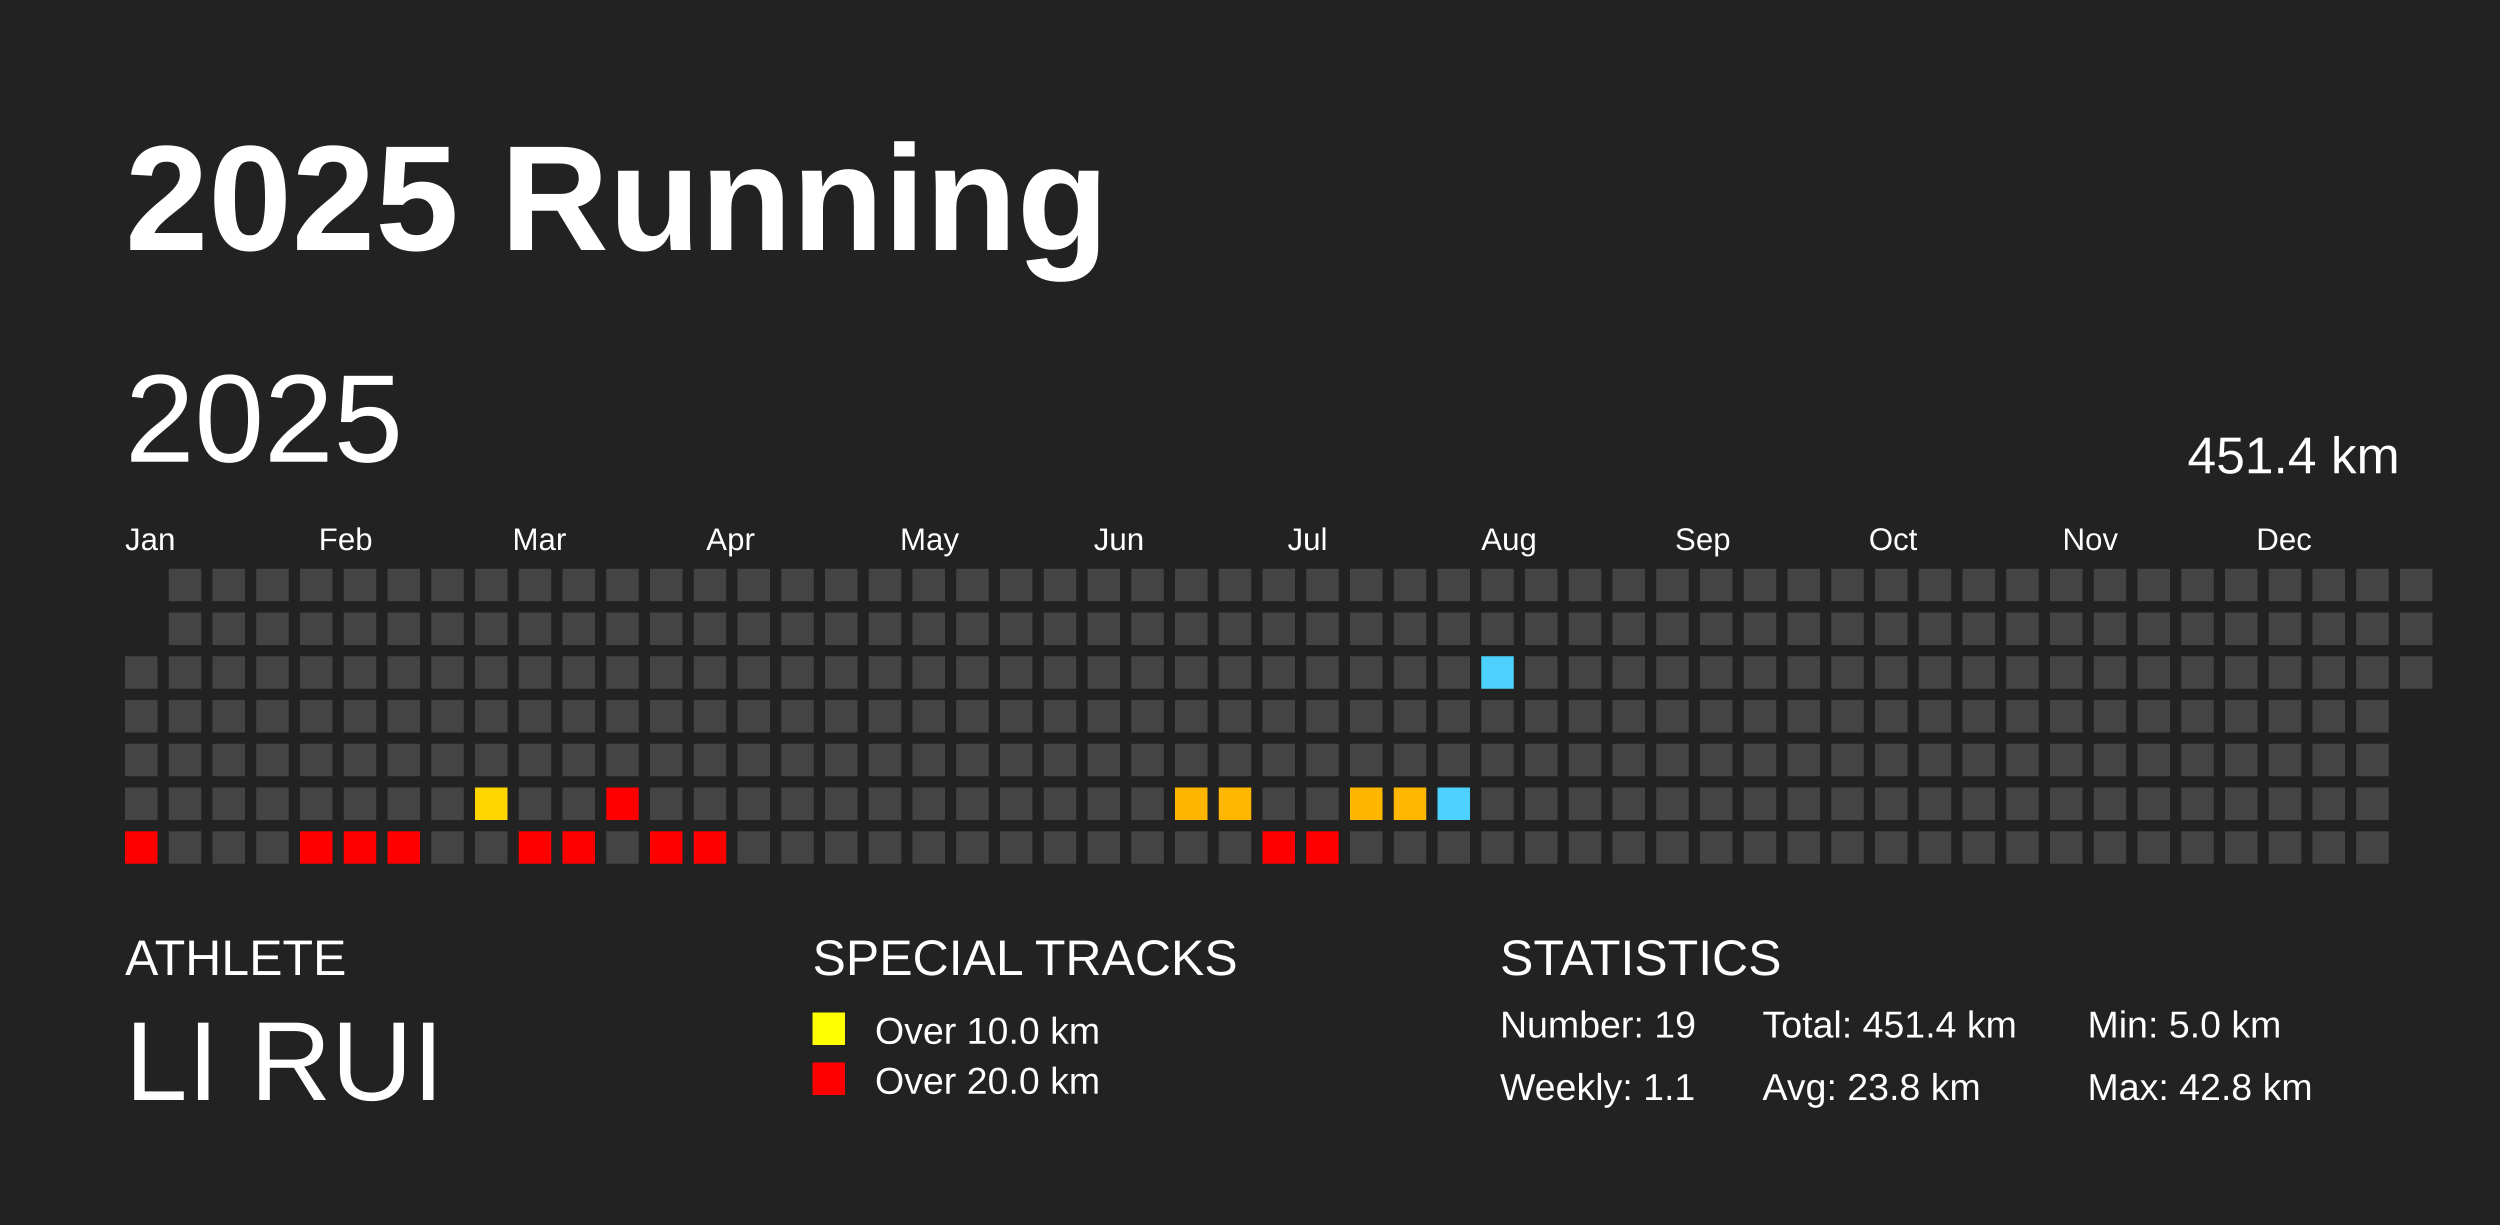
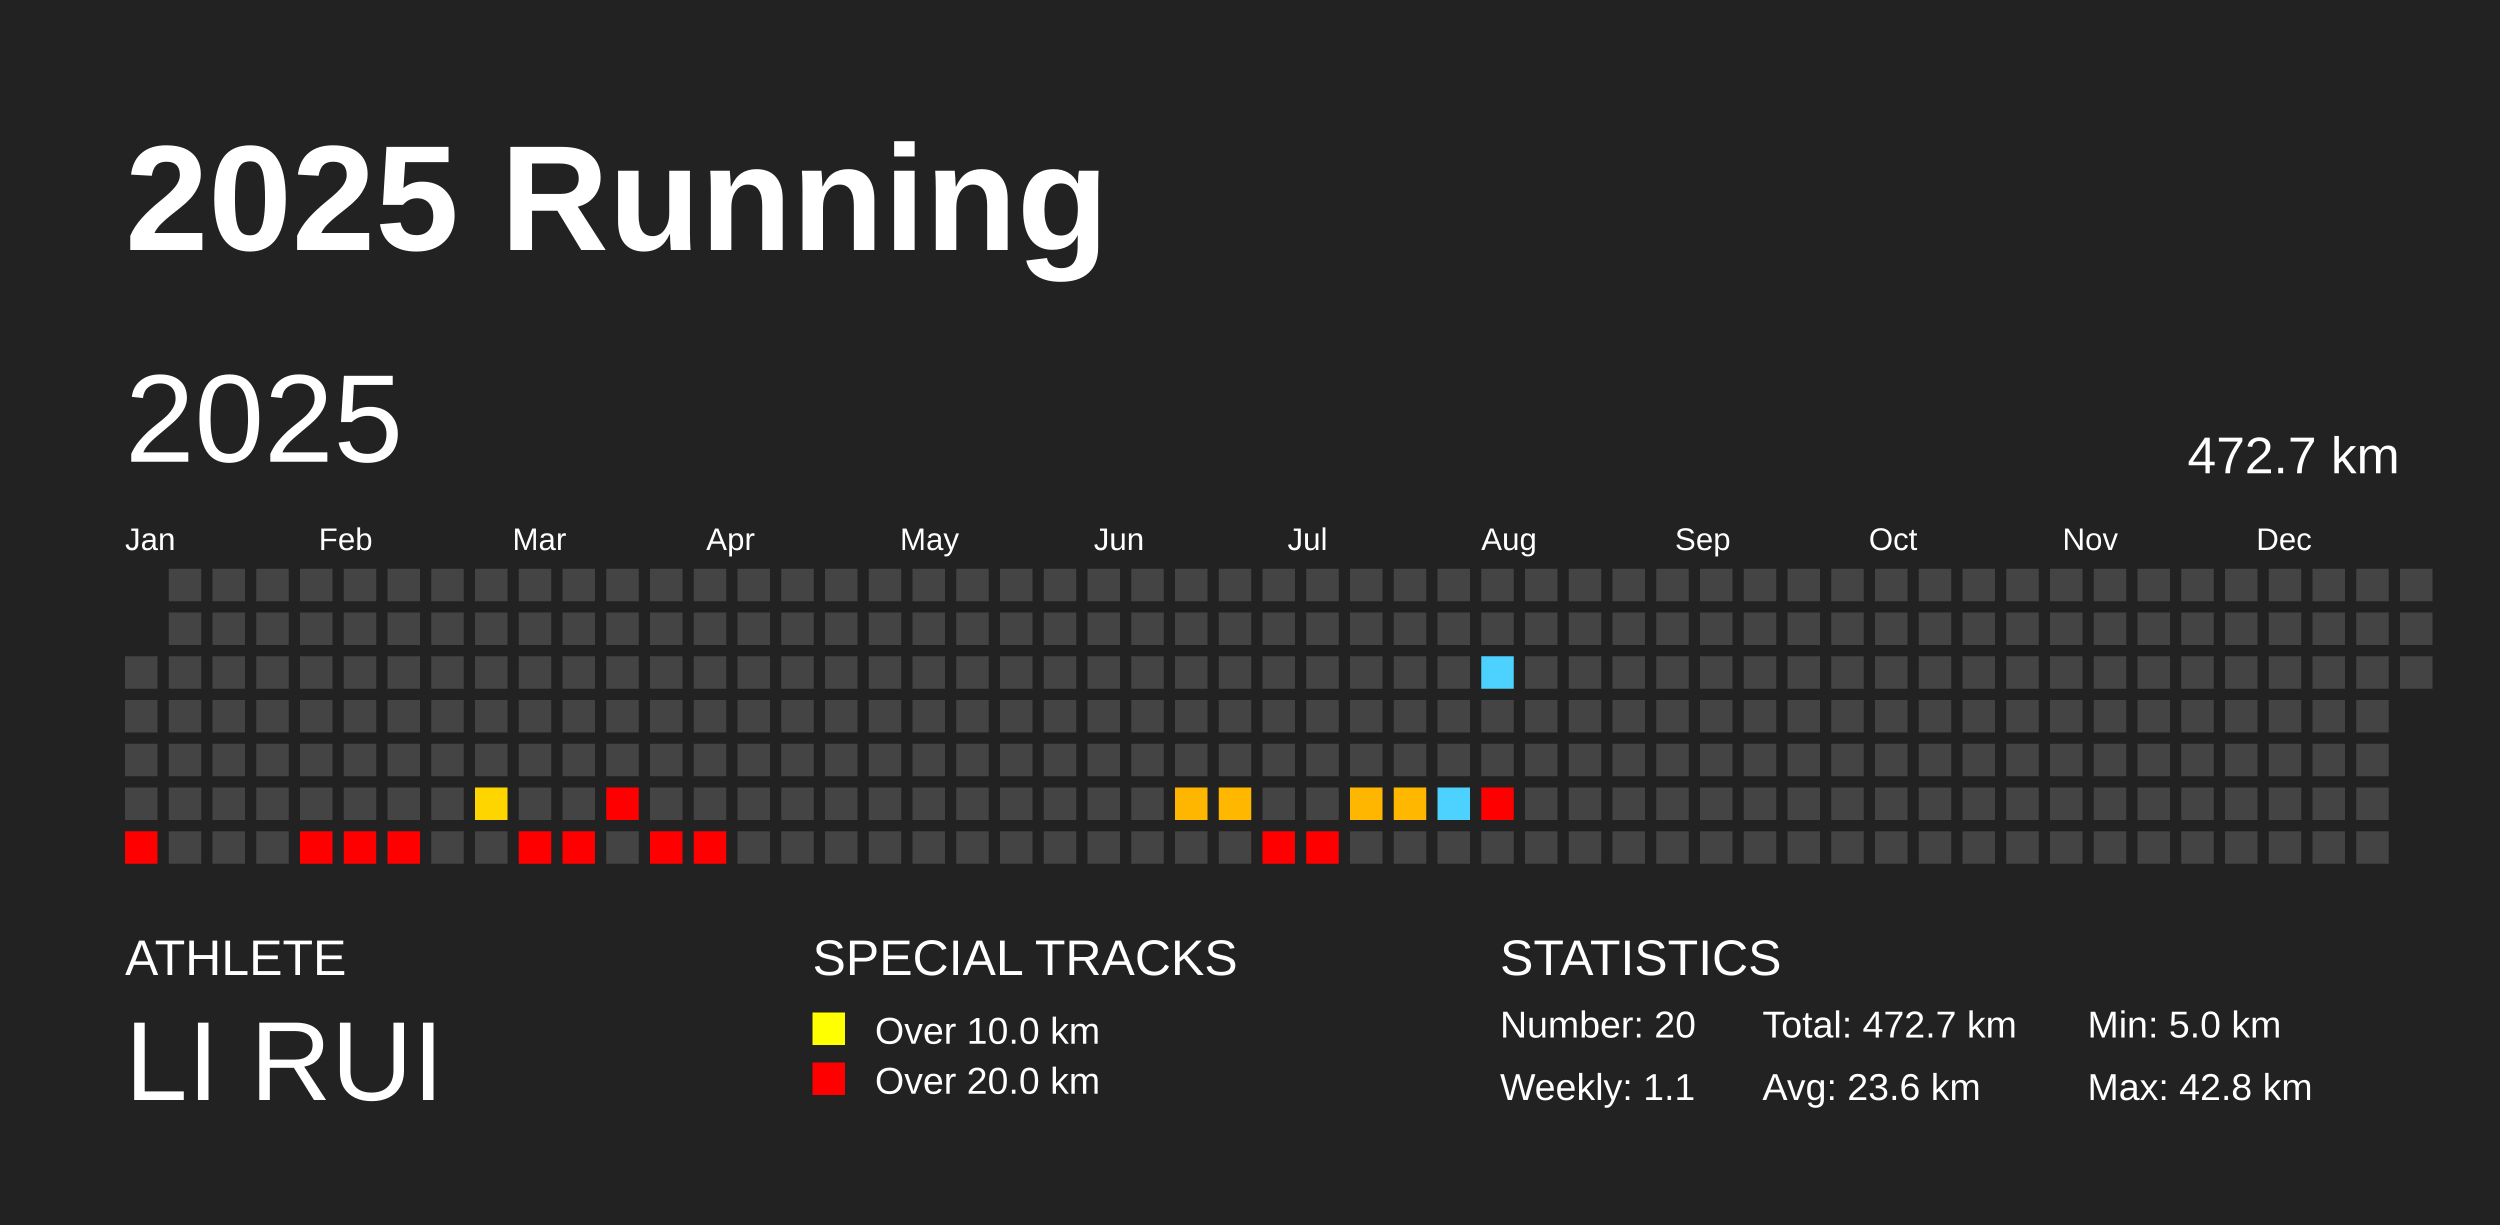
<svg xmlns="http://www.w3.org/2000/svg" baseProfile="full" height="98mm" version="1.1" viewBox="0,0,200,98" width="200mm">
  <defs />
  <rect fill="#222222" height="98" width="200" x="0" y="0" />
  <text fill="#FFFFFF" style="font-size:12px; font-family:Arial; font-weight:bold;" x="10" y="20">2025 Running</text>
  <text fill="#FFFFFF" style="font-size:4px; font-family:Arial" x="10" y="78">ATHLETE</text>
  <text fill="#FFFFFF" style="font-size:9px; font-family:Arial" x="10" y="88">LI RUI</text>
  <text fill="#FFFFFF" style="font-size:4px; font-family:Arial" x="65" y="78">SPECIAL TRACKS</text>
  <rect fill="yellow" height="2.6" width="2.6" x="65" y="81" />
  <text fill="#FFFFFF" style="font-size:3px; font-family:Arial" x="70" y="83.5">Over 10.0 km</text>
  <rect fill="red" height="2.6" width="2.6" x="65" y="85" />
  <text fill="#FFFFFF" style="font-size:3px; font-family:Arial" x="70" y="87.5">Over 20.0 km</text>
  <text fill="#FFFFFF" style="font-size:4px; font-family:Arial" x="120" y="78">STATISTICS</text>
-   <text fill="#FFFFFF" style="font-size:3px; font-family:Arial" x="120" y="83">Number: 19</text>
+   <text fill="#FFFFFF" style="font-size:3px; font-family:Arial" x="120" y="83">Number: 20</text>
  <text fill="#FFFFFF" style="font-size:3px; font-family:Arial" x="120" y="88">Weekly: 1.1</text>
-   <text fill="#FFFFFF" style="font-size:3px; font-family:Arial" x="141" y="83">Total: 451.4 km</text>
-   <text fill="#FFFFFF" style="font-size:3px; font-family:Arial" x="141" y="88">Avg: 23.8 km</text>
+   <text fill="#FFFFFF" style="font-size:3px; font-family:Arial" x="141" y="83">Total: 472.7 km</text>
+   <text fill="#FFFFFF" style="font-size:3px; font-family:Arial" x="141" y="88">Avg: 23.6 km</text>
  <text fill="#FFFFFF" style="font-size:3px; font-family:Arial" x="167" y="83">Min: 5.0 km</text>
  <text fill="#FFFFFF" style="font-size:3px; font-family:Arial" x="167" y="88">Max: 42.8 km</text>
  <text dominant-baseline="hanging" fill="#FFFFFF" style="font-size:10.0px; font-family:Arial;" x="10" y="30">2025</text>
-   <text dominant-baseline="hanging" fill="#FFFFFF" style="font-size:4.125px; font-family:Arial;" x="175" y="35">451.4 km</text>
+   <text dominant-baseline="hanging" fill="#FFFFFF" style="font-size:4.125px; font-family:Arial;" x="175" y="35">472.7 km</text>
  <text fill="#FFFFFF" style="font-size:2.5px; font-family:Arial" x="10.0" y="44">Jan</text>
  <text fill="#FFFFFF" style="font-size:2.5px; font-family:Arial" x="25.5" y="44">Feb</text>
  <text fill="#FFFFFF" style="font-size:2.5px; font-family:Arial" x="41.0" y="44">Mar</text>
  <text fill="#FFFFFF" style="font-size:2.5px; font-family:Arial" x="56.5" y="44">Apr</text>
  <text fill="#FFFFFF" style="font-size:2.5px; font-family:Arial" x="72.0" y="44">May</text>
  <text fill="#FFFFFF" style="font-size:2.5px; font-family:Arial" x="87.5" y="44">Jun</text>
  <text fill="#FFFFFF" style="font-size:2.5px; font-family:Arial" x="103.0" y="44">Jul</text>
  <text fill="#FFFFFF" style="font-size:2.5px; font-family:Arial" x="118.5" y="44">Aug</text>
  <text fill="#FFFFFF" style="font-size:2.5px; font-family:Arial" x="134.0" y="44">Sep</text>
  <text fill="#FFFFFF" style="font-size:2.5px; font-family:Arial" x="149.5" y="44">Oct</text>
  <text fill="#FFFFFF" style="font-size:2.5px; font-family:Arial" x="165.0" y="44">Nov</text>
  <text fill="#FFFFFF" style="font-size:2.5px; font-family:Arial" x="180.5" y="44">Dec</text>
  <rect fill="#444444" height="2.6" width="2.6" x="10.0" y="52.5" />
  <rect fill="#444444" height="2.6" width="2.6" x="10.0" y="56.0" />
  <rect fill="#444444" height="2.6" width="2.6" x="10.0" y="59.5" />
  <rect fill="#444444" height="2.6" width="2.6" x="10.0" y="63.0" />
  <rect fill="red" height="2.6" width="2.6" x="10.0" y="66.5" />
  <rect fill="#444444" height="2.6" width="2.6" x="13.5" y="45.5" />
  <rect fill="#444444" height="2.6" width="2.6" x="13.5" y="49.0" />
  <rect fill="#444444" height="2.6" width="2.6" x="13.5" y="52.5" />
  <rect fill="#444444" height="2.6" width="2.6" x="13.5" y="56.0" />
  <rect fill="#444444" height="2.6" width="2.6" x="13.5" y="59.5" />
  <rect fill="#444444" height="2.6" width="2.6" x="13.5" y="63.0" />
  <rect fill="#444444" height="2.6" width="2.6" x="13.5" y="66.5" />
  <rect fill="#444444" height="2.6" width="2.6" x="17.0" y="45.5" />
  <rect fill="#444444" height="2.6" width="2.6" x="17.0" y="49.0" />
  <rect fill="#444444" height="2.6" width="2.6" x="17.0" y="52.5" />
  <rect fill="#444444" height="2.6" width="2.6" x="17.0" y="56.0" />
  <rect fill="#444444" height="2.6" width="2.6" x="17.0" y="59.5" />
  <rect fill="#444444" height="2.6" width="2.6" x="17.0" y="63.0" />
  <rect fill="#444444" height="2.6" width="2.6" x="17.0" y="66.5" />
  <rect fill="#444444" height="2.6" width="2.6" x="20.5" y="45.5" />
  <rect fill="#444444" height="2.6" width="2.6" x="20.5" y="49.0" />
  <rect fill="#444444" height="2.6" width="2.6" x="20.5" y="52.5" />
  <rect fill="#444444" height="2.6" width="2.6" x="20.5" y="56.0" />
  <rect fill="#444444" height="2.6" width="2.6" x="20.5" y="59.5" />
  <rect fill="#444444" height="2.6" width="2.6" x="20.5" y="63.0" />
  <rect fill="#444444" height="2.6" width="2.6" x="20.5" y="66.5" />
  <rect fill="#444444" height="2.6" width="2.6" x="24.0" y="45.5" />
  <rect fill="#444444" height="2.6" width="2.6" x="24.0" y="49.0" />
  <rect fill="#444444" height="2.6" width="2.6" x="24.0" y="52.5" />
  <rect fill="#444444" height="2.6" width="2.6" x="24.0" y="56.0" />
  <rect fill="#444444" height="2.6" width="2.6" x="24.0" y="59.5" />
  <rect fill="#444444" height="2.6" width="2.6" x="24.0" y="63.0" />
  <rect fill="red" height="2.6" width="2.6" x="24.0" y="66.5" />
  <rect fill="#444444" height="2.6" width="2.6" x="27.5" y="45.5" />
  <rect fill="#444444" height="2.6" width="2.6" x="27.5" y="49.0" />
  <rect fill="#444444" height="2.6" width="2.6" x="27.5" y="52.5" />
  <rect fill="#444444" height="2.6" width="2.6" x="27.5" y="56.0" />
  <rect fill="#444444" height="2.6" width="2.6" x="27.5" y="59.5" />
  <rect fill="#444444" height="2.6" width="2.6" x="27.5" y="63.0" />
  <rect fill="red" height="2.6" width="2.6" x="27.5" y="66.5" />
  <rect fill="#444444" height="2.6" width="2.6" x="31.0" y="45.5" />
  <rect fill="#444444" height="2.6" width="2.6" x="31.0" y="49.0" />
  <rect fill="#444444" height="2.6" width="2.6" x="31.0" y="52.5" />
  <rect fill="#444444" height="2.6" width="2.6" x="31.0" y="56.0" />
  <rect fill="#444444" height="2.6" width="2.6" x="31.0" y="59.5" />
  <rect fill="#444444" height="2.6" width="2.6" x="31.0" y="63.0" />
  <rect fill="red" height="2.6" width="2.6" x="31.0" y="66.5" />
  <rect fill="#444444" height="2.6" width="2.6" x="34.5" y="45.5" />
  <rect fill="#444444" height="2.6" width="2.6" x="34.5" y="49.0" />
  <rect fill="#444444" height="2.6" width="2.6" x="34.5" y="52.5" />
  <rect fill="#444444" height="2.6" width="2.6" x="34.5" y="56.0" />
  <rect fill="#444444" height="2.6" width="2.6" x="34.5" y="59.5" />
  <rect fill="#444444" height="2.6" width="2.6" x="34.5" y="63.0" />
  <rect fill="#444444" height="2.6" width="2.6" x="34.5" y="66.5" />
  <rect fill="#444444" height="2.6" width="2.6" x="38.0" y="45.5" />
  <rect fill="#444444" height="2.6" width="2.6" x="38.0" y="49.0" />
  <rect fill="#444444" height="2.6" width="2.6" x="38.0" y="52.5" />
  <rect fill="#444444" height="2.6" width="2.6" x="38.0" y="56.0" />
  <rect fill="#444444" height="2.6" width="2.6" x="38.0" y="59.5" />
  <rect fill="#ffd500" height="2.6" width="2.6" x="38.0" y="63.0" />
  <rect fill="#444444" height="2.6" width="2.6" x="38.0" y="66.5" />
  <rect fill="#444444" height="2.6" width="2.6" x="41.5" y="45.5" />
  <rect fill="#444444" height="2.6" width="2.6" x="41.5" y="49.0" />
  <rect fill="#444444" height="2.6" width="2.6" x="41.5" y="52.5" />
  <rect fill="#444444" height="2.6" width="2.6" x="41.5" y="56.0" />
  <rect fill="#444444" height="2.6" width="2.6" x="41.5" y="59.5" />
  <rect fill="#444444" height="2.6" width="2.6" x="41.5" y="63.0" />
  <rect fill="red" height="2.6" width="2.6" x="41.5" y="66.5" />
  <rect fill="#444444" height="2.6" width="2.6" x="45.0" y="45.5" />
  <rect fill="#444444" height="2.6" width="2.6" x="45.0" y="49.0" />
  <rect fill="#444444" height="2.6" width="2.6" x="45.0" y="52.5" />
  <rect fill="#444444" height="2.6" width="2.6" x="45.0" y="56.0" />
  <rect fill="#444444" height="2.6" width="2.6" x="45.0" y="59.5" />
  <rect fill="#444444" height="2.6" width="2.6" x="45.0" y="63.0" />
  <rect fill="red" height="2.6" width="2.6" x="45.0" y="66.5" />
  <rect fill="#444444" height="2.6" width="2.6" x="48.5" y="45.5" />
  <rect fill="#444444" height="2.6" width="2.6" x="48.5" y="49.0" />
  <rect fill="#444444" height="2.6" width="2.6" x="48.5" y="52.5" />
  <rect fill="#444444" height="2.6" width="2.6" x="48.5" y="56.0" />
  <rect fill="#444444" height="2.6" width="2.6" x="48.5" y="59.5" />
  <rect fill="red" height="2.6" width="2.6" x="48.5" y="63.0" />
  <rect fill="#444444" height="2.6" width="2.6" x="48.5" y="66.5" />
  <rect fill="#444444" height="2.6" width="2.6" x="52.0" y="45.5" />
  <rect fill="#444444" height="2.6" width="2.6" x="52.0" y="49.0" />
  <rect fill="#444444" height="2.6" width="2.6" x="52.0" y="52.5" />
  <rect fill="#444444" height="2.6" width="2.6" x="52.0" y="56.0" />
  <rect fill="#444444" height="2.6" width="2.6" x="52.0" y="59.5" />
  <rect fill="#444444" height="2.6" width="2.6" x="52.0" y="63.0" />
  <rect fill="red" height="2.6" width="2.6" x="52.0" y="66.5" />
  <rect fill="#444444" height="2.6" width="2.6" x="55.5" y="45.5" />
  <rect fill="#444444" height="2.6" width="2.6" x="55.5" y="49.0" />
  <rect fill="#444444" height="2.6" width="2.6" x="55.5" y="52.5" />
  <rect fill="#444444" height="2.6" width="2.6" x="55.5" y="56.0" />
  <rect fill="#444444" height="2.6" width="2.6" x="55.5" y="59.5" />
  <rect fill="#444444" height="2.6" width="2.6" x="55.5" y="63.0" />
  <rect fill="red" height="2.6" width="2.6" x="55.5" y="66.5" />
  <rect fill="#444444" height="2.6" width="2.6" x="59.0" y="45.5" />
  <rect fill="#444444" height="2.6" width="2.6" x="59.0" y="49.0" />
  <rect fill="#444444" height="2.6" width="2.6" x="59.0" y="52.5" />
  <rect fill="#444444" height="2.6" width="2.6" x="59.0" y="56.0" />
  <rect fill="#444444" height="2.6" width="2.6" x="59.0" y="59.5" />
  <rect fill="#444444" height="2.6" width="2.6" x="59.0" y="63.0" />
  <rect fill="#444444" height="2.6" width="2.6" x="59.0" y="66.5" />
  <rect fill="#444444" height="2.6" width="2.6" x="62.5" y="45.5" />
  <rect fill="#444444" height="2.6" width="2.6" x="62.5" y="49.0" />
  <rect fill="#444444" height="2.6" width="2.6" x="62.5" y="52.5" />
  <rect fill="#444444" height="2.6" width="2.6" x="62.5" y="56.0" />
  <rect fill="#444444" height="2.6" width="2.6" x="62.5" y="59.5" />
  <rect fill="#444444" height="2.6" width="2.6" x="62.5" y="63.0" />
  <rect fill="#444444" height="2.6" width="2.6" x="62.5" y="66.5" />
  <rect fill="#444444" height="2.6" width="2.6" x="66.0" y="45.5" />
  <rect fill="#444444" height="2.6" width="2.6" x="66.0" y="49.0" />
  <rect fill="#444444" height="2.6" width="2.6" x="66.0" y="52.5" />
  <rect fill="#444444" height="2.6" width="2.6" x="66.0" y="56.0" />
  <rect fill="#444444" height="2.6" width="2.6" x="66.0" y="59.5" />
  <rect fill="#444444" height="2.6" width="2.6" x="66.0" y="63.0" />
  <rect fill="#444444" height="2.6" width="2.6" x="66.0" y="66.5" />
  <rect fill="#444444" height="2.6" width="2.6" x="69.5" y="45.5" />
  <rect fill="#444444" height="2.6" width="2.6" x="69.5" y="49.0" />
  <rect fill="#444444" height="2.6" width="2.6" x="69.5" y="52.5" />
  <rect fill="#444444" height="2.6" width="2.6" x="69.5" y="56.0" />
  <rect fill="#444444" height="2.6" width="2.6" x="69.5" y="59.5" />
  <rect fill="#444444" height="2.6" width="2.6" x="69.5" y="63.0" />
  <rect fill="#444444" height="2.6" width="2.6" x="69.5" y="66.5" />
  <rect fill="#444444" height="2.6" width="2.6" x="73.0" y="45.5" />
  <rect fill="#444444" height="2.6" width="2.6" x="73.0" y="49.0" />
  <rect fill="#444444" height="2.6" width="2.6" x="73.0" y="52.5" />
  <rect fill="#444444" height="2.6" width="2.6" x="73.0" y="56.0" />
  <rect fill="#444444" height="2.6" width="2.6" x="73.0" y="59.5" />
  <rect fill="#444444" height="2.6" width="2.6" x="73.0" y="63.0" />
  <rect fill="#444444" height="2.6" width="2.6" x="73.0" y="66.5" />
  <rect fill="#444444" height="2.6" width="2.6" x="76.5" y="45.5" />
  <rect fill="#444444" height="2.6" width="2.6" x="76.5" y="49.0" />
  <rect fill="#444444" height="2.6" width="2.6" x="76.5" y="52.5" />
  <rect fill="#444444" height="2.6" width="2.6" x="76.5" y="56.0" />
  <rect fill="#444444" height="2.6" width="2.6" x="76.5" y="59.5" />
  <rect fill="#444444" height="2.6" width="2.6" x="76.5" y="63.0" />
  <rect fill="#444444" height="2.6" width="2.6" x="76.5" y="66.5" />
  <rect fill="#444444" height="2.6" width="2.6" x="80.0" y="45.5" />
  <rect fill="#444444" height="2.6" width="2.6" x="80.0" y="49.0" />
  <rect fill="#444444" height="2.6" width="2.6" x="80.0" y="52.5" />
  <rect fill="#444444" height="2.6" width="2.6" x="80.0" y="56.0" />
  <rect fill="#444444" height="2.6" width="2.6" x="80.0" y="59.5" />
  <rect fill="#444444" height="2.6" width="2.6" x="80.0" y="63.0" />
  <rect fill="#444444" height="2.6" width="2.6" x="80.0" y="66.5" />
  <rect fill="#444444" height="2.6" width="2.6" x="83.5" y="45.5" />
  <rect fill="#444444" height="2.6" width="2.6" x="83.5" y="49.0" />
  <rect fill="#444444" height="2.6" width="2.6" x="83.5" y="52.5" />
  <rect fill="#444444" height="2.6" width="2.6" x="83.5" y="56.0" />
  <rect fill="#444444" height="2.6" width="2.6" x="83.5" y="59.5" />
  <rect fill="#444444" height="2.6" width="2.6" x="83.5" y="63.0" />
  <rect fill="#444444" height="2.6" width="2.6" x="83.5" y="66.5" />
  <rect fill="#444444" height="2.6" width="2.6" x="87.0" y="45.5" />
  <rect fill="#444444" height="2.6" width="2.6" x="87.0" y="49.0" />
  <rect fill="#444444" height="2.6" width="2.6" x="87.0" y="52.5" />
  <rect fill="#444444" height="2.6" width="2.6" x="87.0" y="56.0" />
  <rect fill="#444444" height="2.6" width="2.6" x="87.0" y="59.5" />
  <rect fill="#444444" height="2.6" width="2.6" x="87.0" y="63.0" />
  <rect fill="#444444" height="2.6" width="2.6" x="87.0" y="66.5" />
  <rect fill="#444444" height="2.6" width="2.6" x="90.5" y="45.5" />
  <rect fill="#444444" height="2.6" width="2.6" x="90.5" y="49.0" />
  <rect fill="#444444" height="2.6" width="2.6" x="90.5" y="52.5" />
  <rect fill="#444444" height="2.6" width="2.6" x="90.5" y="56.0" />
  <rect fill="#444444" height="2.6" width="2.6" x="90.5" y="59.5" />
  <rect fill="#444444" height="2.6" width="2.6" x="90.5" y="63.0" />
  <rect fill="#444444" height="2.6" width="2.6" x="90.5" y="66.5" />
  <rect fill="#444444" height="2.6" width="2.6" x="94.0" y="45.5" />
  <rect fill="#444444" height="2.6" width="2.6" x="94.0" y="49.0" />
  <rect fill="#444444" height="2.6" width="2.6" x="94.0" y="52.5" />
  <rect fill="#444444" height="2.6" width="2.6" x="94.0" y="56.0" />
  <rect fill="#444444" height="2.6" width="2.6" x="94.0" y="59.5" />
  <rect fill="#ffb600" height="2.6" width="2.6" x="94.0" y="63.0" />
  <rect fill="#444444" height="2.6" width="2.6" x="94.0" y="66.5" />
  <rect fill="#444444" height="2.6" width="2.6" x="97.5" y="45.5" />
  <rect fill="#444444" height="2.6" width="2.6" x="97.5" y="49.0" />
  <rect fill="#444444" height="2.6" width="2.6" x="97.5" y="52.5" />
  <rect fill="#444444" height="2.6" width="2.6" x="97.5" y="56.0" />
  <rect fill="#444444" height="2.6" width="2.6" x="97.5" y="59.5" />
  <rect fill="#ffb700" height="2.6" width="2.6" x="97.5" y="63.0" />
  <rect fill="#444444" height="2.6" width="2.6" x="97.5" y="66.5" />
  <rect fill="#444444" height="2.6" width="2.6" x="101.0" y="45.5" />
  <rect fill="#444444" height="2.6" width="2.6" x="101.0" y="49.0" />
  <rect fill="#444444" height="2.6" width="2.6" x="101.0" y="52.5" />
  <rect fill="#444444" height="2.6" width="2.6" x="101.0" y="56.0" />
  <rect fill="#444444" height="2.6" width="2.6" x="101.0" y="59.5" />
  <rect fill="#444444" height="2.6" width="2.6" x="101.0" y="63.0" />
  <rect fill="red" height="2.6" width="2.6" x="101.0" y="66.5" />
  <rect fill="#444444" height="2.6" width="2.6" x="104.5" y="45.5" />
  <rect fill="#444444" height="2.6" width="2.6" x="104.5" y="49.0" />
  <rect fill="#444444" height="2.6" width="2.6" x="104.5" y="52.5" />
  <rect fill="#444444" height="2.6" width="2.6" x="104.5" y="56.0" />
  <rect fill="#444444" height="2.6" width="2.6" x="104.5" y="59.5" />
  <rect fill="#444444" height="2.6" width="2.6" x="104.5" y="63.0" />
  <rect fill="red" height="2.6" width="2.6" x="104.5" y="66.5" />
  <rect fill="#444444" height="2.6" width="2.6" x="108.0" y="45.5" />
  <rect fill="#444444" height="2.6" width="2.6" x="108.0" y="49.0" />
  <rect fill="#444444" height="2.6" width="2.6" x="108.0" y="52.5" />
  <rect fill="#444444" height="2.6" width="2.6" x="108.0" y="56.0" />
  <rect fill="#444444" height="2.6" width="2.6" x="108.0" y="59.5" />
  <rect fill="#ffb600" height="2.6" width="2.6" x="108.0" y="63.0" />
  <rect fill="#444444" height="2.6" width="2.6" x="108.0" y="66.5" />
  <rect fill="#444444" height="2.6" width="2.6" x="111.5" y="45.5" />
  <rect fill="#444444" height="2.6" width="2.6" x="111.5" y="49.0" />
  <rect fill="#444444" height="2.6" width="2.6" x="111.5" y="52.5" />
  <rect fill="#444444" height="2.6" width="2.6" x="111.5" y="56.0" />
  <rect fill="#444444" height="2.6" width="2.6" x="111.5" y="59.5" />
  <rect fill="#ffb700" height="2.6" width="2.6" x="111.5" y="63.0" />
  <rect fill="#444444" height="2.6" width="2.6" x="111.5" y="66.5" />
  <rect fill="#444444" height="2.6" width="2.6" x="115.0" y="45.5" />
  <rect fill="#444444" height="2.6" width="2.6" x="115.0" y="49.0" />
  <rect fill="#444444" height="2.6" width="2.6" x="115.0" y="52.5" />
  <rect fill="#444444" height="2.6" width="2.6" x="115.0" y="56.0" />
  <rect fill="#444444" height="2.6" width="2.6" x="115.0" y="59.5" />
  <rect fill="#4dd2ff" height="2.6" width="2.6" x="115.0" y="63.0" />
  <rect fill="#444444" height="2.6" width="2.6" x="115.0" y="66.5" />
  <rect fill="#444444" height="2.6" width="2.6" x="118.5" y="45.5" />
  <rect fill="#444444" height="2.6" width="2.6" x="118.5" y="49.0" />
  <rect fill="#4dd2ff" height="2.6" width="2.6" x="118.5" y="52.5" />
  <rect fill="#444444" height="2.6" width="2.6" x="118.5" y="56.0" />
  <rect fill="#444444" height="2.6" width="2.6" x="118.5" y="59.5" />
-   <rect fill="#444444" height="2.6" width="2.6" x="118.5" y="63.0" />
+   <rect fill="red" height="2.6" width="2.6" x="118.5" y="63.0" />
  <rect fill="#444444" height="2.6" width="2.6" x="118.5" y="66.5" />
  <rect fill="#444444" height="2.6" width="2.6" x="122.0" y="45.5" />
  <rect fill="#444444" height="2.6" width="2.6" x="122.0" y="49.0" />
  <rect fill="#444444" height="2.6" width="2.6" x="122.0" y="52.5" />
  <rect fill="#444444" height="2.6" width="2.6" x="122.0" y="56.0" />
  <rect fill="#444444" height="2.6" width="2.6" x="122.0" y="59.5" />
  <rect fill="#444444" height="2.6" width="2.6" x="122.0" y="63.0" />
  <rect fill="#444444" height="2.6" width="2.6" x="122.0" y="66.5" />
  <rect fill="#444444" height="2.6" width="2.6" x="125.5" y="45.5" />
  <rect fill="#444444" height="2.6" width="2.6" x="125.5" y="49.0" />
  <rect fill="#444444" height="2.6" width="2.6" x="125.5" y="52.5" />
  <rect fill="#444444" height="2.6" width="2.6" x="125.5" y="56.0" />
  <rect fill="#444444" height="2.6" width="2.6" x="125.5" y="59.5" />
  <rect fill="#444444" height="2.6" width="2.6" x="125.5" y="63.0" />
  <rect fill="#444444" height="2.6" width="2.6" x="125.5" y="66.5" />
  <rect fill="#444444" height="2.6" width="2.6" x="129.0" y="45.5" />
  <rect fill="#444444" height="2.6" width="2.6" x="129.0" y="49.0" />
  <rect fill="#444444" height="2.6" width="2.6" x="129.0" y="52.5" />
  <rect fill="#444444" height="2.6" width="2.6" x="129.0" y="56.0" />
  <rect fill="#444444" height="2.6" width="2.6" x="129.0" y="59.5" />
  <rect fill="#444444" height="2.6" width="2.6" x="129.0" y="63.0" />
  <rect fill="#444444" height="2.6" width="2.6" x="129.0" y="66.5" />
  <rect fill="#444444" height="2.6" width="2.6" x="132.5" y="45.5" />
  <rect fill="#444444" height="2.6" width="2.6" x="132.5" y="49.0" />
  <rect fill="#444444" height="2.6" width="2.6" x="132.5" y="52.5" />
  <rect fill="#444444" height="2.6" width="2.6" x="132.5" y="56.0" />
  <rect fill="#444444" height="2.6" width="2.6" x="132.5" y="59.5" />
  <rect fill="#444444" height="2.6" width="2.6" x="132.5" y="63.0" />
  <rect fill="#444444" height="2.6" width="2.6" x="132.5" y="66.5" />
  <rect fill="#444444" height="2.6" width="2.6" x="136.0" y="45.5" />
  <rect fill="#444444" height="2.6" width="2.6" x="136.0" y="49.0" />
  <rect fill="#444444" height="2.6" width="2.6" x="136.0" y="52.5" />
  <rect fill="#444444" height="2.6" width="2.6" x="136.0" y="56.0" />
  <rect fill="#444444" height="2.6" width="2.6" x="136.0" y="59.5" />
  <rect fill="#444444" height="2.6" width="2.6" x="136.0" y="63.0" />
  <rect fill="#444444" height="2.6" width="2.6" x="136.0" y="66.5" />
  <rect fill="#444444" height="2.6" width="2.6" x="139.5" y="45.5" />
  <rect fill="#444444" height="2.6" width="2.6" x="139.5" y="49.0" />
  <rect fill="#444444" height="2.6" width="2.6" x="139.5" y="52.5" />
  <rect fill="#444444" height="2.6" width="2.6" x="139.5" y="56.0" />
  <rect fill="#444444" height="2.6" width="2.6" x="139.5" y="59.5" />
  <rect fill="#444444" height="2.6" width="2.6" x="139.5" y="63.0" />
  <rect fill="#444444" height="2.6" width="2.6" x="139.5" y="66.5" />
  <rect fill="#444444" height="2.6" width="2.6" x="143.0" y="45.5" />
  <rect fill="#444444" height="2.6" width="2.6" x="143.0" y="49.0" />
  <rect fill="#444444" height="2.6" width="2.6" x="143.0" y="52.5" />
  <rect fill="#444444" height="2.6" width="2.6" x="143.0" y="56.0" />
  <rect fill="#444444" height="2.6" width="2.6" x="143.0" y="59.5" />
  <rect fill="#444444" height="2.6" width="2.6" x="143.0" y="63.0" />
  <rect fill="#444444" height="2.6" width="2.6" x="143.0" y="66.5" />
  <rect fill="#444444" height="2.6" width="2.6" x="146.5" y="45.5" />
  <rect fill="#444444" height="2.6" width="2.6" x="146.5" y="49.0" />
  <rect fill="#444444" height="2.6" width="2.6" x="146.5" y="52.5" />
  <rect fill="#444444" height="2.6" width="2.6" x="146.5" y="56.0" />
  <rect fill="#444444" height="2.6" width="2.6" x="146.5" y="59.5" />
  <rect fill="#444444" height="2.6" width="2.6" x="146.5" y="63.0" />
  <rect fill="#444444" height="2.6" width="2.6" x="146.5" y="66.5" />
  <rect fill="#444444" height="2.6" width="2.6" x="150.0" y="45.5" />
  <rect fill="#444444" height="2.6" width="2.6" x="150.0" y="49.0" />
  <rect fill="#444444" height="2.6" width="2.6" x="150.0" y="52.5" />
  <rect fill="#444444" height="2.6" width="2.6" x="150.0" y="56.0" />
  <rect fill="#444444" height="2.6" width="2.6" x="150.0" y="59.5" />
  <rect fill="#444444" height="2.6" width="2.6" x="150.0" y="63.0" />
  <rect fill="#444444" height="2.6" width="2.6" x="150.0" y="66.5" />
  <rect fill="#444444" height="2.6" width="2.6" x="153.5" y="45.5" />
  <rect fill="#444444" height="2.6" width="2.6" x="153.5" y="49.0" />
  <rect fill="#444444" height="2.6" width="2.6" x="153.5" y="52.5" />
  <rect fill="#444444" height="2.6" width="2.6" x="153.5" y="56.0" />
  <rect fill="#444444" height="2.6" width="2.6" x="153.5" y="59.5" />
  <rect fill="#444444" height="2.6" width="2.6" x="153.5" y="63.0" />
  <rect fill="#444444" height="2.6" width="2.6" x="153.5" y="66.5" />
  <rect fill="#444444" height="2.6" width="2.6" x="157.0" y="45.5" />
  <rect fill="#444444" height="2.6" width="2.6" x="157.0" y="49.0" />
  <rect fill="#444444" height="2.6" width="2.6" x="157.0" y="52.5" />
  <rect fill="#444444" height="2.6" width="2.6" x="157.0" y="56.0" />
  <rect fill="#444444" height="2.6" width="2.6" x="157.0" y="59.5" />
  <rect fill="#444444" height="2.6" width="2.6" x="157.0" y="63.0" />
  <rect fill="#444444" height="2.6" width="2.6" x="157.0" y="66.5" />
  <rect fill="#444444" height="2.6" width="2.6" x="160.5" y="45.5" />
  <rect fill="#444444" height="2.6" width="2.6" x="160.5" y="49.0" />
  <rect fill="#444444" height="2.6" width="2.6" x="160.5" y="52.5" />
  <rect fill="#444444" height="2.6" width="2.6" x="160.5" y="56.0" />
  <rect fill="#444444" height="2.6" width="2.6" x="160.5" y="59.5" />
  <rect fill="#444444" height="2.6" width="2.6" x="160.5" y="63.0" />
  <rect fill="#444444" height="2.6" width="2.6" x="160.5" y="66.5" />
  <rect fill="#444444" height="2.6" width="2.6" x="164.0" y="45.5" />
  <rect fill="#444444" height="2.6" width="2.6" x="164.0" y="49.0" />
  <rect fill="#444444" height="2.6" width="2.6" x="164.0" y="52.5" />
  <rect fill="#444444" height="2.6" width="2.6" x="164.0" y="56.0" />
  <rect fill="#444444" height="2.6" width="2.6" x="164.0" y="59.5" />
  <rect fill="#444444" height="2.6" width="2.6" x="164.0" y="63.0" />
  <rect fill="#444444" height="2.6" width="2.6" x="164.0" y="66.5" />
  <rect fill="#444444" height="2.6" width="2.6" x="167.5" y="45.5" />
  <rect fill="#444444" height="2.6" width="2.6" x="167.5" y="49.0" />
  <rect fill="#444444" height="2.6" width="2.6" x="167.5" y="52.5" />
  <rect fill="#444444" height="2.6" width="2.6" x="167.5" y="56.0" />
  <rect fill="#444444" height="2.6" width="2.6" x="167.5" y="59.5" />
  <rect fill="#444444" height="2.6" width="2.6" x="167.5" y="63.0" />
  <rect fill="#444444" height="2.6" width="2.6" x="167.5" y="66.5" />
  <rect fill="#444444" height="2.6" width="2.6" x="171.0" y="45.5" />
  <rect fill="#444444" height="2.6" width="2.6" x="171.0" y="49.0" />
  <rect fill="#444444" height="2.6" width="2.6" x="171.0" y="52.5" />
  <rect fill="#444444" height="2.6" width="2.6" x="171.0" y="56.0" />
  <rect fill="#444444" height="2.6" width="2.6" x="171.0" y="59.5" />
  <rect fill="#444444" height="2.6" width="2.6" x="171.0" y="63.0" />
  <rect fill="#444444" height="2.6" width="2.6" x="171.0" y="66.5" />
  <rect fill="#444444" height="2.6" width="2.6" x="174.5" y="45.5" />
  <rect fill="#444444" height="2.6" width="2.6" x="174.5" y="49.0" />
  <rect fill="#444444" height="2.6" width="2.6" x="174.5" y="52.5" />
  <rect fill="#444444" height="2.6" width="2.6" x="174.5" y="56.0" />
  <rect fill="#444444" height="2.6" width="2.6" x="174.5" y="59.5" />
  <rect fill="#444444" height="2.6" width="2.6" x="174.5" y="63.0" />
  <rect fill="#444444" height="2.6" width="2.6" x="174.5" y="66.5" />
  <rect fill="#444444" height="2.6" width="2.6" x="178.0" y="45.5" />
  <rect fill="#444444" height="2.6" width="2.6" x="178.0" y="49.0" />
  <rect fill="#444444" height="2.6" width="2.6" x="178.0" y="52.5" />
  <rect fill="#444444" height="2.6" width="2.6" x="178.0" y="56.0" />
  <rect fill="#444444" height="2.6" width="2.6" x="178.0" y="59.5" />
  <rect fill="#444444" height="2.6" width="2.6" x="178.0" y="63.0" />
  <rect fill="#444444" height="2.6" width="2.6" x="178.0" y="66.5" />
  <rect fill="#444444" height="2.6" width="2.6" x="181.5" y="45.5" />
  <rect fill="#444444" height="2.6" width="2.6" x="181.5" y="49.0" />
  <rect fill="#444444" height="2.6" width="2.6" x="181.5" y="52.5" />
  <rect fill="#444444" height="2.6" width="2.6" x="181.5" y="56.0" />
  <rect fill="#444444" height="2.6" width="2.6" x="181.5" y="59.5" />
  <rect fill="#444444" height="2.6" width="2.6" x="181.5" y="63.0" />
  <rect fill="#444444" height="2.6" width="2.6" x="181.5" y="66.5" />
  <rect fill="#444444" height="2.6" width="2.6" x="185.0" y="45.5" />
  <rect fill="#444444" height="2.6" width="2.6" x="185.0" y="49.0" />
  <rect fill="#444444" height="2.6" width="2.6" x="185.0" y="52.5" />
  <rect fill="#444444" height="2.6" width="2.6" x="185.0" y="56.0" />
  <rect fill="#444444" height="2.6" width="2.6" x="185.0" y="59.5" />
  <rect fill="#444444" height="2.6" width="2.6" x="185.0" y="63.0" />
  <rect fill="#444444" height="2.6" width="2.6" x="185.0" y="66.5" />
  <rect fill="#444444" height="2.6" width="2.6" x="188.5" y="45.5" />
  <rect fill="#444444" height="2.6" width="2.6" x="188.5" y="49.0" />
  <rect fill="#444444" height="2.6" width="2.6" x="188.5" y="52.5" />
  <rect fill="#444444" height="2.6" width="2.6" x="188.5" y="56.0" />
  <rect fill="#444444" height="2.6" width="2.6" x="188.5" y="59.5" />
  <rect fill="#444444" height="2.6" width="2.6" x="188.5" y="63.0" />
  <rect fill="#444444" height="2.6" width="2.6" x="188.5" y="66.5" />
  <rect fill="#444444" height="2.6" width="2.6" x="192.0" y="45.5" />
  <rect fill="#444444" height="2.6" width="2.6" x="192.0" y="49.0" />
  <rect fill="#444444" height="2.6" width="2.6" x="192.0" y="52.5" />
</svg>
